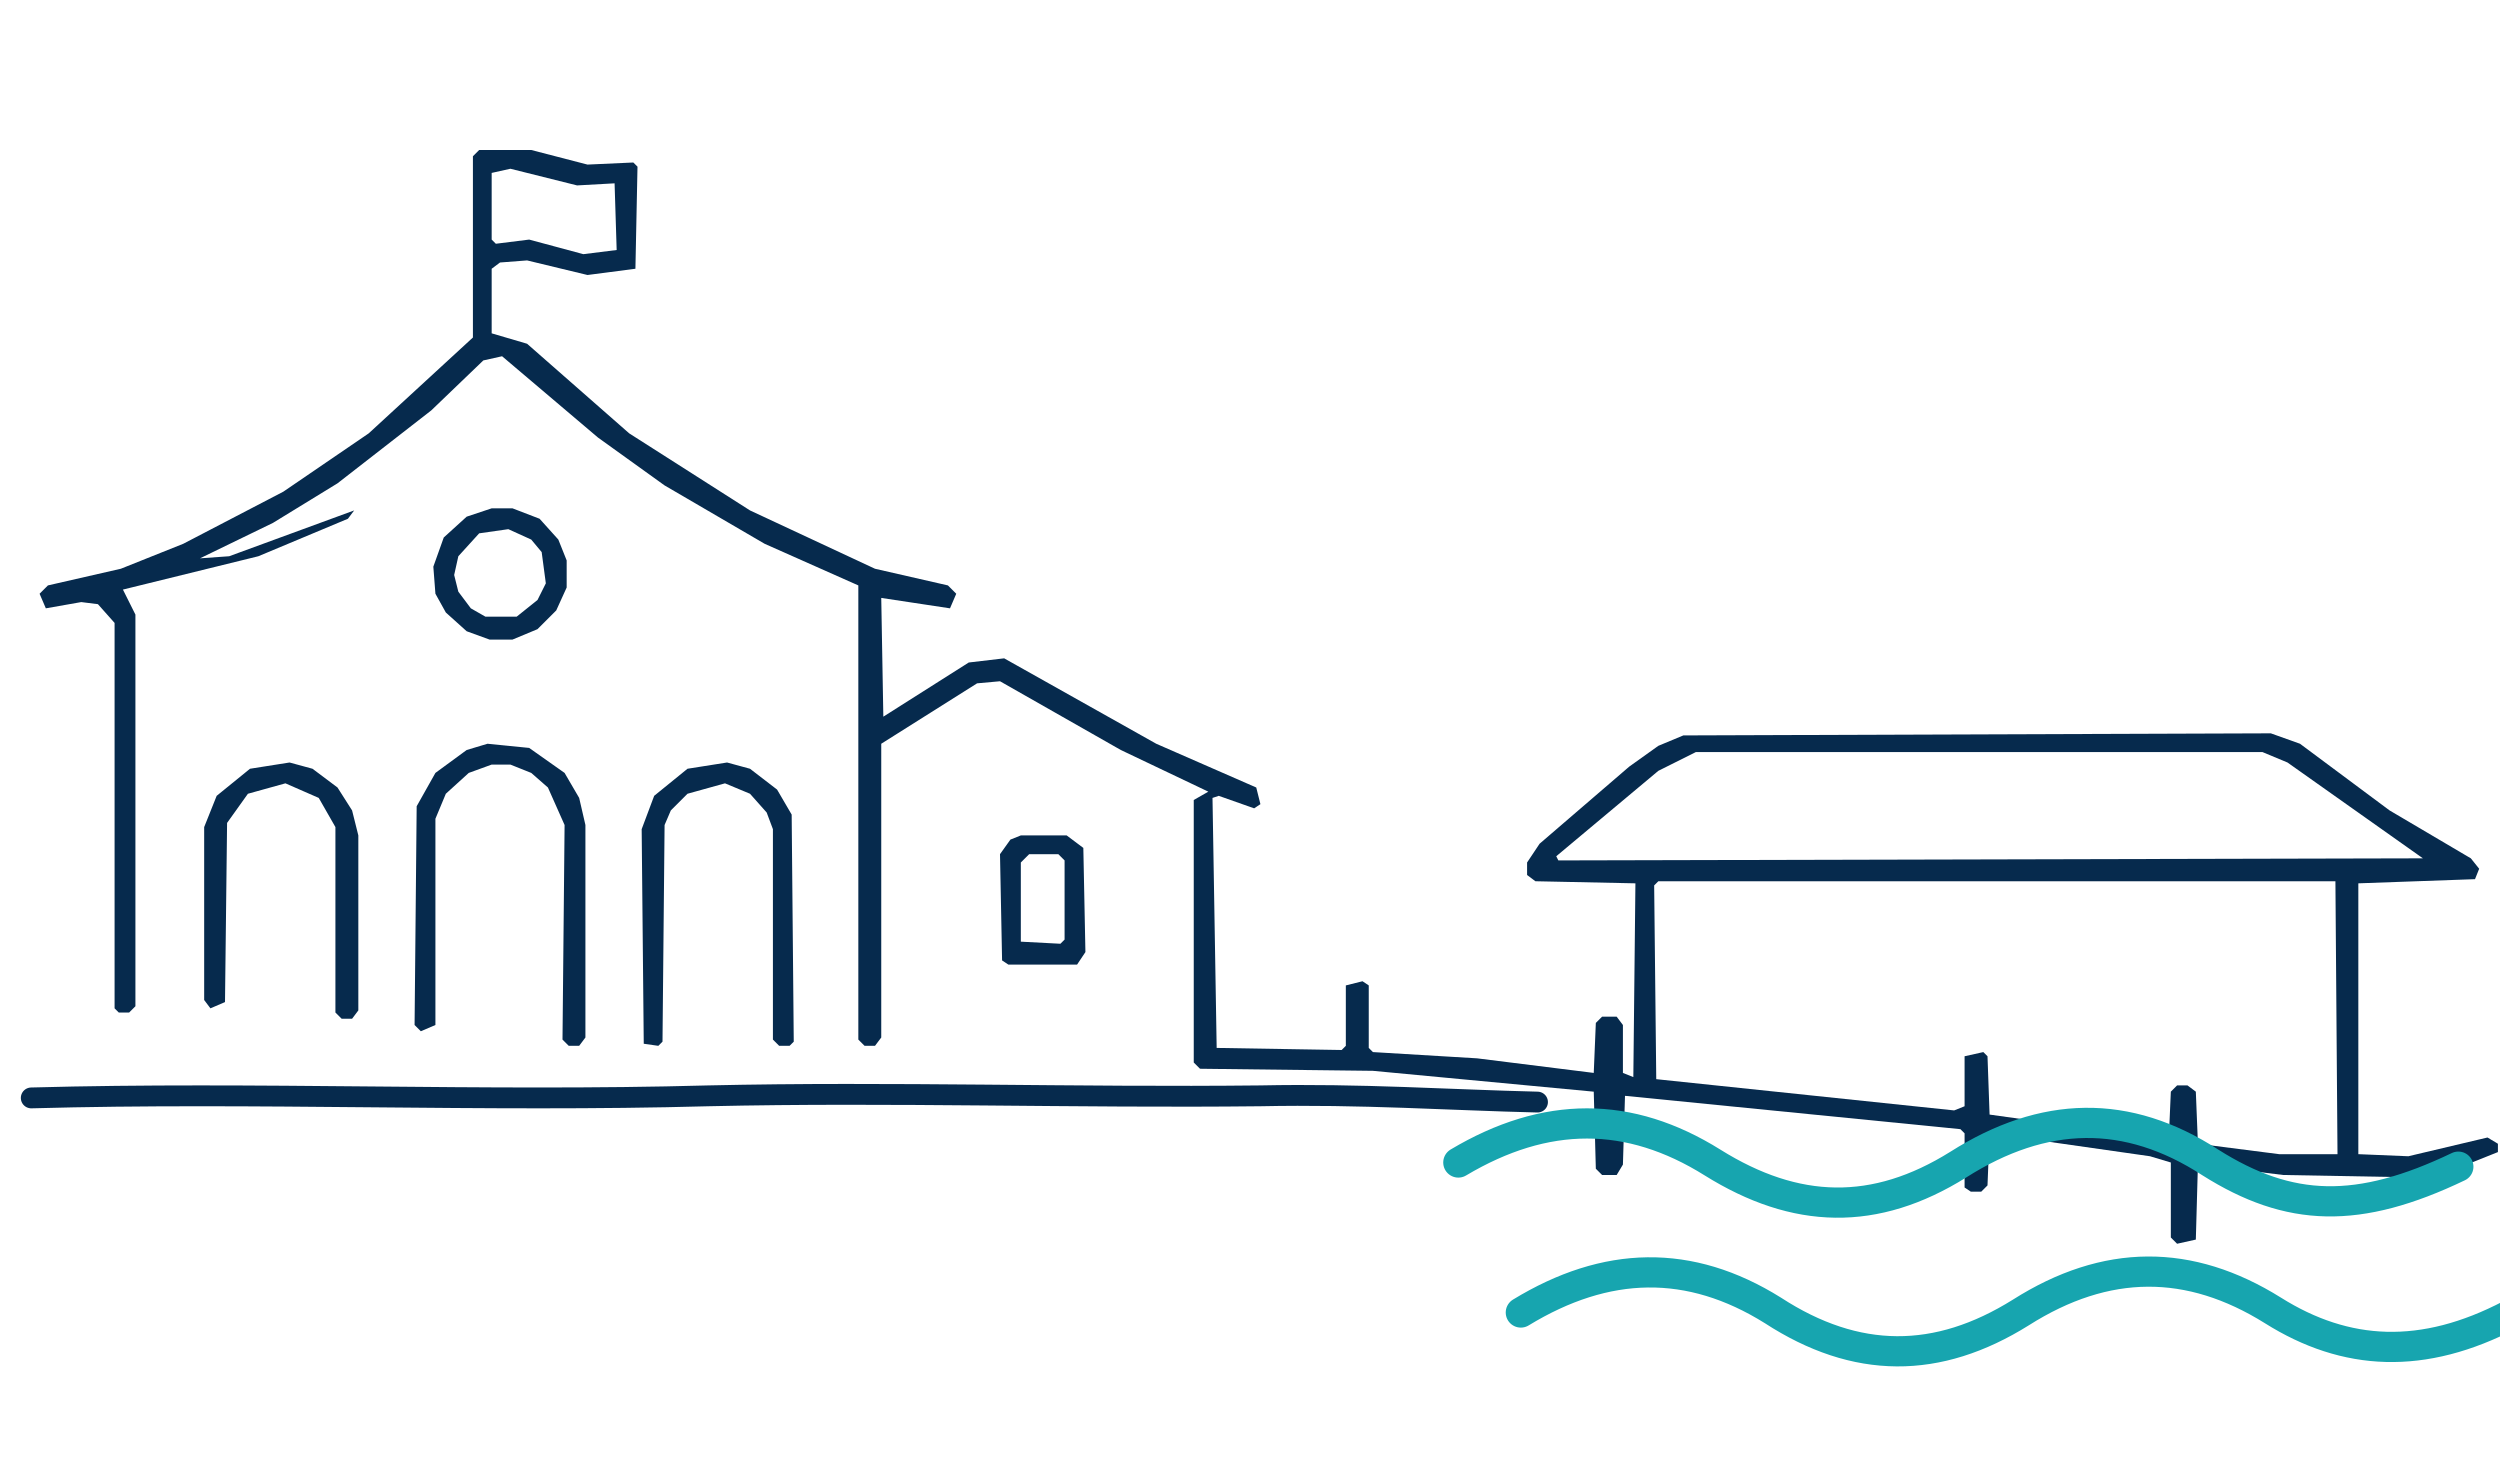
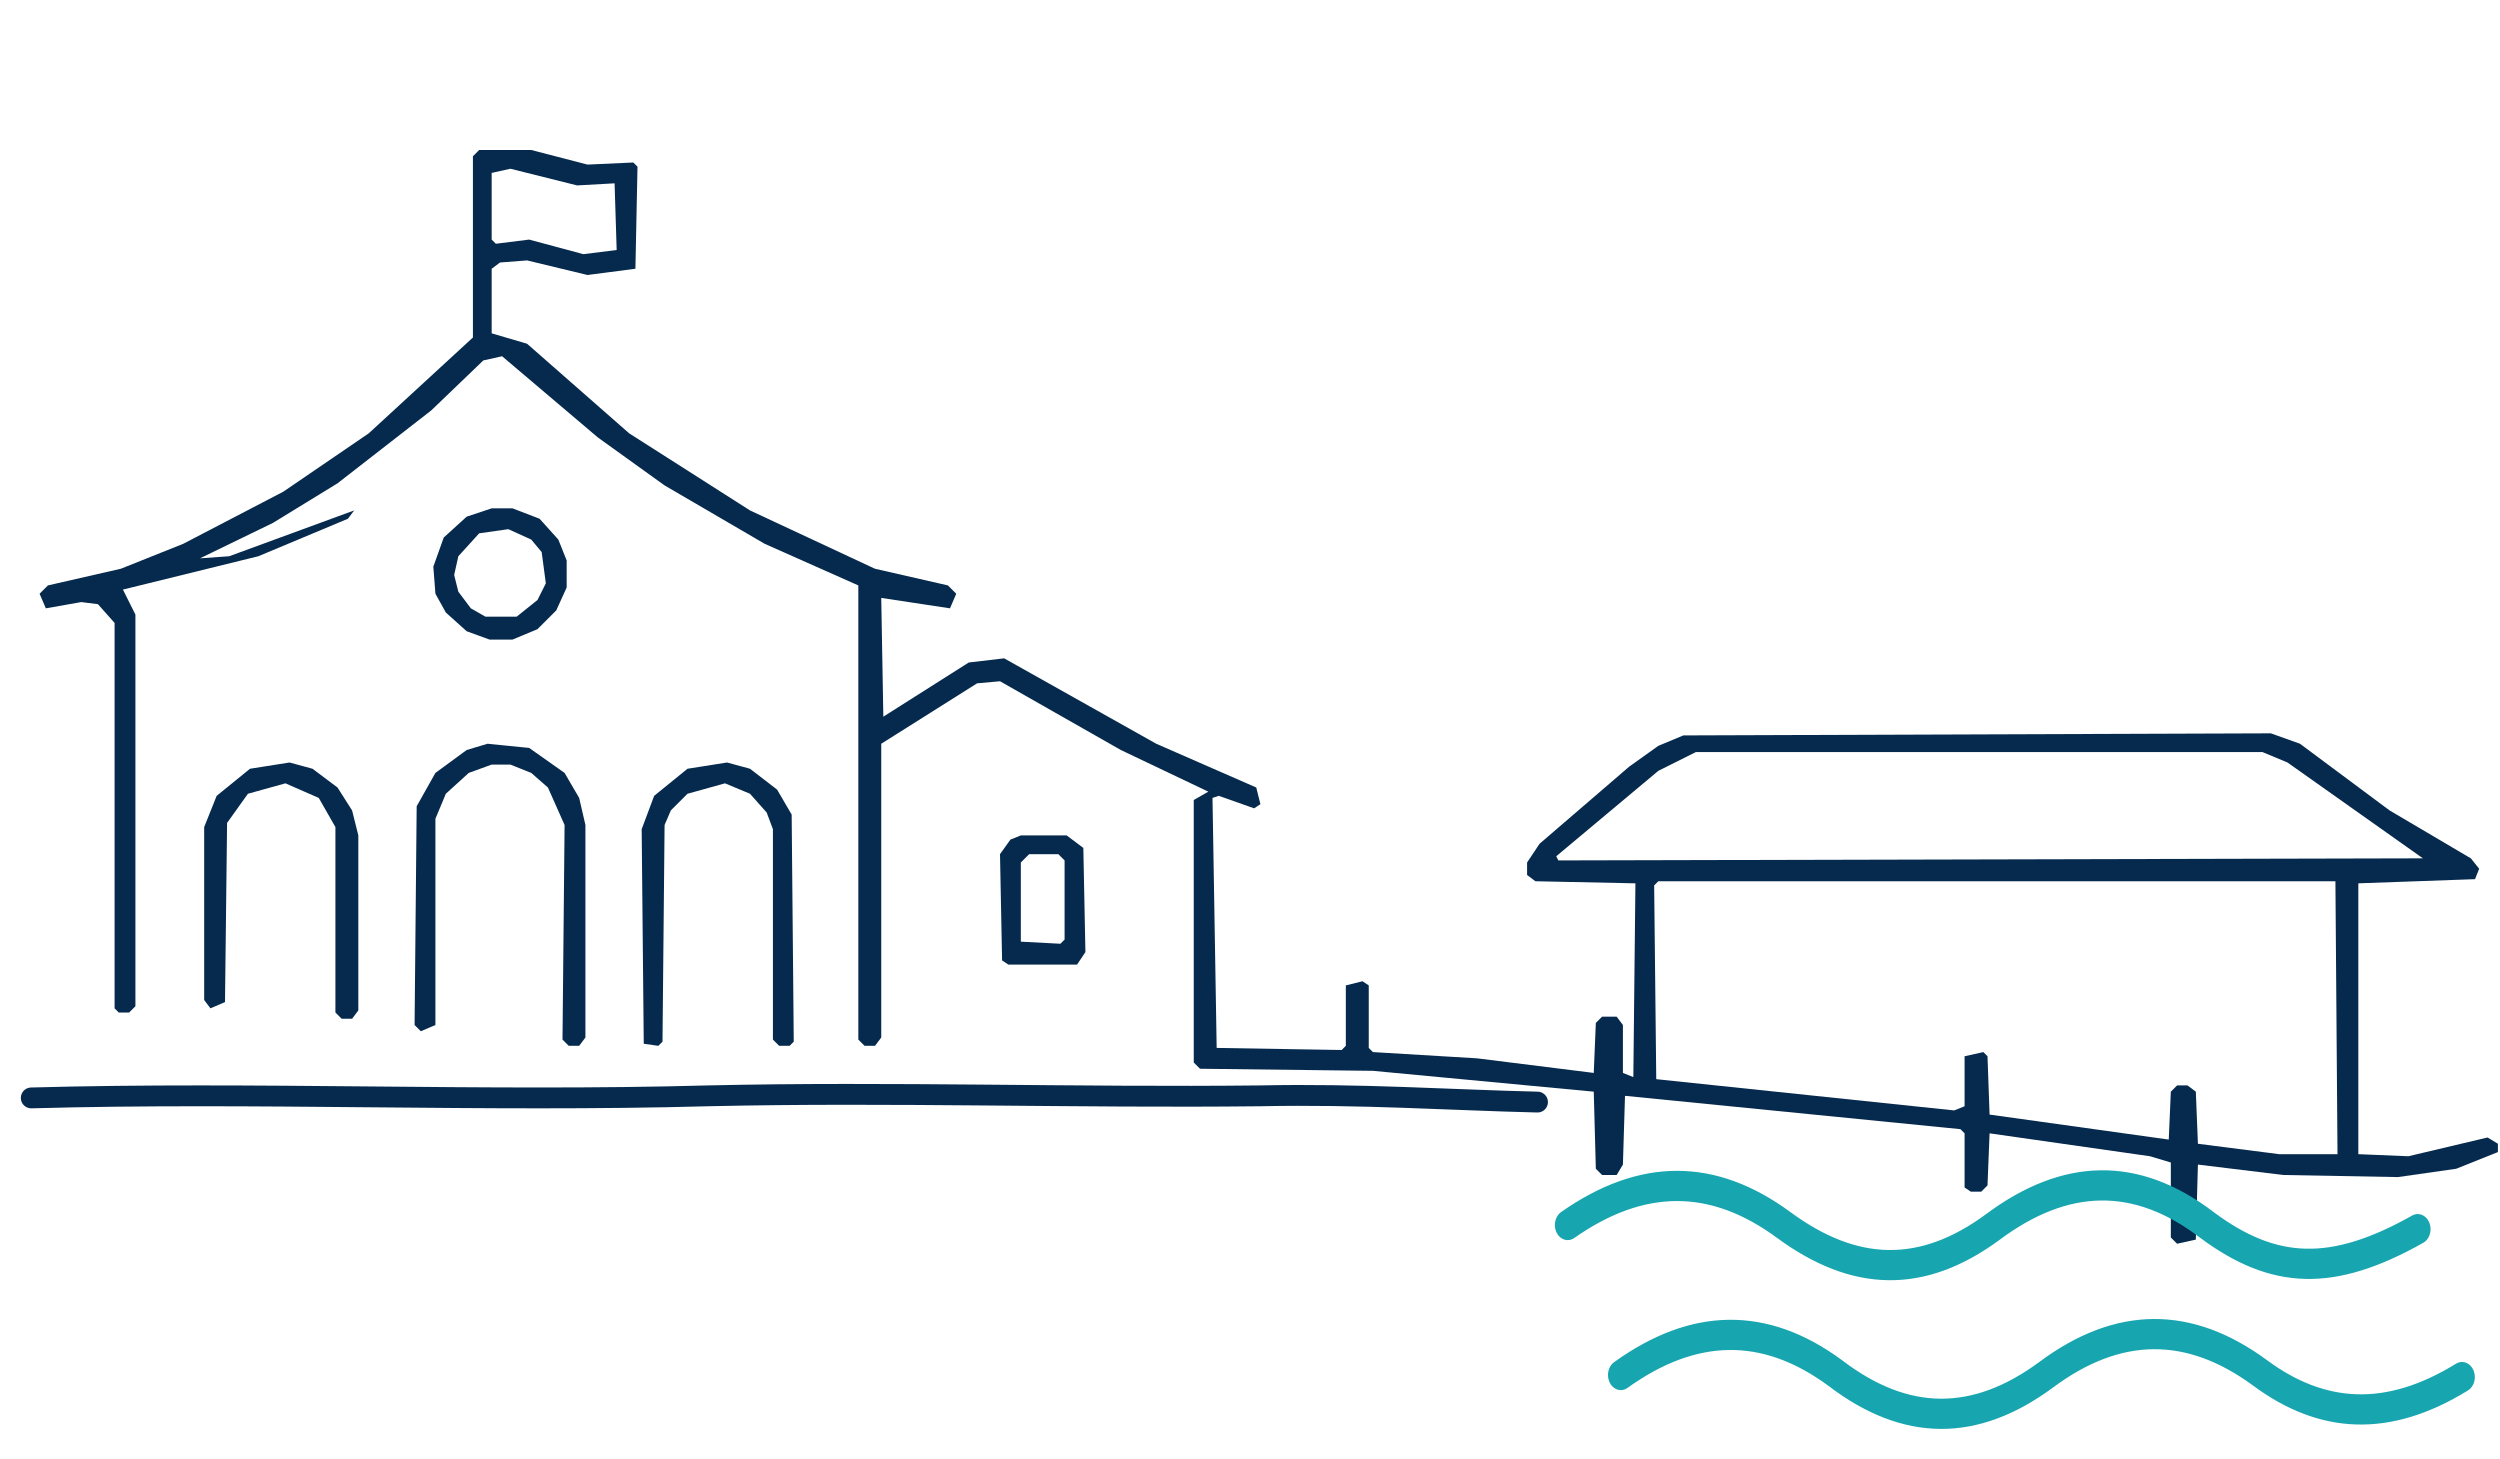
<svg xmlns="http://www.w3.org/2000/svg" viewBox="0 0 120 70" role="img" aria-hidden="true">
  <path fill="#062a4d" fill-rule="evenodd" d="M48.5 40.3L48 41L48.1 46.1L48.4 46.3L51.7 46.3L52.1 45.7L52 40.7L51.2 40.1L49 40.1ZM49.4 41L50.8 41L51.1 41.3L51.1 45.1L50.9 45.3L49 45.2L49 41.4ZM33 36.9L31.4 38.2L30.8 39.8L30.9 50.1L31.6 50.2L31.8 50L31.9 39.6L32.2 38.9L33 38.1L34.8 37.6L36 38.1L36.8 39L37.1 39.8L37.1 49.9L37.4 50.2L37.9 50.2L38.1 50L38 39.1L37.3 37.9L36 36.9L34.9 36.6ZM12 36.9L10.4 38.2L9.8 39.7L9.8 48L10.1 48.4L10.8 48.1L10.9 39.5L11.9 38.1L13.7 37.6L15.3 38.3L16.1 39.7L16.1 48.6L16.4 48.9L16.9 48.9L17.2 48.5L17.2 40.1L16.9 38.9L16.2 37.8L15 36.9L13.9 36.6ZM22.4 36L20.9 37.1L20 38.7L19.9 49.2L20.2 49.5L20.9 49.2L20.9 39.3L21.4 38.1L22.5 37.1L23.6 36.7L24.5 36.7L25.5 37.1L26.3 37.8L27.1 39.6L27 49.9L27.3 50.2L27.8 50.2L28.1 49.8L28.1 39.6L27.8 38.3L27.1 37.1L25.4 35.9L23.4 35.7ZM23.6 24.4L22.4 24.8L21.3 25.8L20.8 27.2L20.9 28.5L21.4 29.4L22.4 30.3L23.5 30.7L24.6 30.7L25.8 30.2L26.7 29.3L27.2 28.2L27.2 26.9L26.8 25.9L25.9 24.9L24.6 24.4ZM23 25.6L24.4 25.4L25.5 25.9L26 26.5L26.2 28L25.8 28.8L24.8 29.6L23.3 29.6L22.6 29.2L22 28.4L21.8 27.6L22 26.7ZM1.9 28.5L2.2 29.2L3.9 28.9L4.7 29L5.5 29.9L5.5 48.4L5.7 48.6L6.2 48.6L6.5 48.3L6.5 29.5L5.9 28.3L12.4 26.7L16.7 24.9L17 24.5L11 26.7L9.6 26.8L13.1 25.1L16.2 23.2L20.7 19.7L23.2 17.3L24.1 17.1L28.7 21L31.9 23.3L36.7 26.1L41.2 28.1L41.2 49.9L41.5 50.2L42 50.2L42.3 49.8L42.3 35.7L46.9 32.8L48 32.7L53.8 36L58 38L57.3 38.4L57.3 51L57.6 51.3L65.9 51.4L76.5 52.4L76.6 56.1L76.9 56.4L77.6 56.4L77.9 55.9L78 52.6L94.1 54.2L94.3 54.4L94.3 57L94.6 57.2L95.1 57.2L95.4 56.9L95.5 54.4L103.2 55.5L104.2 55.8L104.2 59.4L104.5 59.7L105.4 59.5L105.5 55.9L109.6 56.4L115.1 56.5L117.9 56.1L119.9 55.3L119.9 54.9L119.4 54.6L115.6 55.5L113.2 55.4L113.2 42.4L118.8 42.2L119 41.7L118.6 41.2L114.7 38.9L110.4 35.7L109 35.2L80.8 35.3L79.6 35.8L78.2 36.8L73.9 40.5L73.3 41.4L73.3 42L73.7 42.3L78.5 42.4L78.4 51.7L77.9 51.5L77.9 49.2L77.6 48.8L76.9 48.8L76.6 49.1L76.5 51.5L70.9 50.8L65.9 50.5L65.7 50.3L65.7 47.3L65.4 47.1L64.6 47.3L64.6 50.2L64.4 50.4L58.4 50.3L58.2 38.3L58.5 38.2L60.2 38.8L60.5 38.6L60.3 37.8L55.5 35.7L48.2 31.6L46.5 31.8L42.4 34.4L42.3 28.7L45.6 29.2L45.9 28.5L45.5 28.1L42 27.3L36 24.5L30.2 20.8L25.3 16.5L23.6 16L23.6 12.9L24 12.6L25.3 12.5L28.2 13.2L30.5 12.9L30.6 8L30.4 7.8L28.2 7.9L25.5 7.2L23 7.2L22.7 7.5L22.7 16.2L17.7 20.8L13.6 23.6L8.8 26.1L5.8 27.3L2.3 28.1ZM79.4 42.5L79.6 42.3L112.1 42.3L112.2 55.4L109.4 55.4L105.5 54.9L105.4 52.4L105 52.1L104.5 52.1L104.2 52.4L104.1 54.7L95.5 53.5L95.4 50.7L95.2 50.5L94.3 50.7L94.3 53.1L93.8 53.3L79.5 51.8ZM74.7 41.1L79.6 37L81.4 36.1L108.6 36.1L109.8 36.6L116.3 41.2L74.8 41.3ZM23.6 8.3L24.5 8.1L27.7 8.9L29.5 8.8L29.6 12L28 12.2L25.4 11.5L23.8 11.7L23.6 11.5Z" />
  <path fill="none" stroke="#062a4d" stroke-width="1" stroke-linecap="round" d="M1.5 52.7c10.8-.3 21.7.2 32.5-.1 8.8-.2 17.7.1 26.5 0 4.8-.1 9.1.2 13.3.3" />
-   <g fill="none" stroke="#17a5af" stroke-width="1.45" stroke-linecap="round" transform="translate(5 3)">
+   <g fill="none" stroke="#17a5af" stroke-width="1.45" stroke-linecap="round" transform="matrix(.85 0 0 1 20 6)">
    <path d="M65 52.8c4.2-2.5 8.2-2.5 12.2 0 4 2.5 7.8 2.6 11.8.1 4.1-2.6 8.1-2.7 12.1-.1 3.8 2.4 7.1 2.5 11.9.2" />
    <path d="M68 60c4.1-2.5 8.1-2.6 12.1-.1 4 2.6 7.9 2.6 11.9.1 4.1-2.6 8.1-2.6 12.1-.1 3.5 2.2 7.2 2.4 11.4.2" />
  </g>
</svg>
